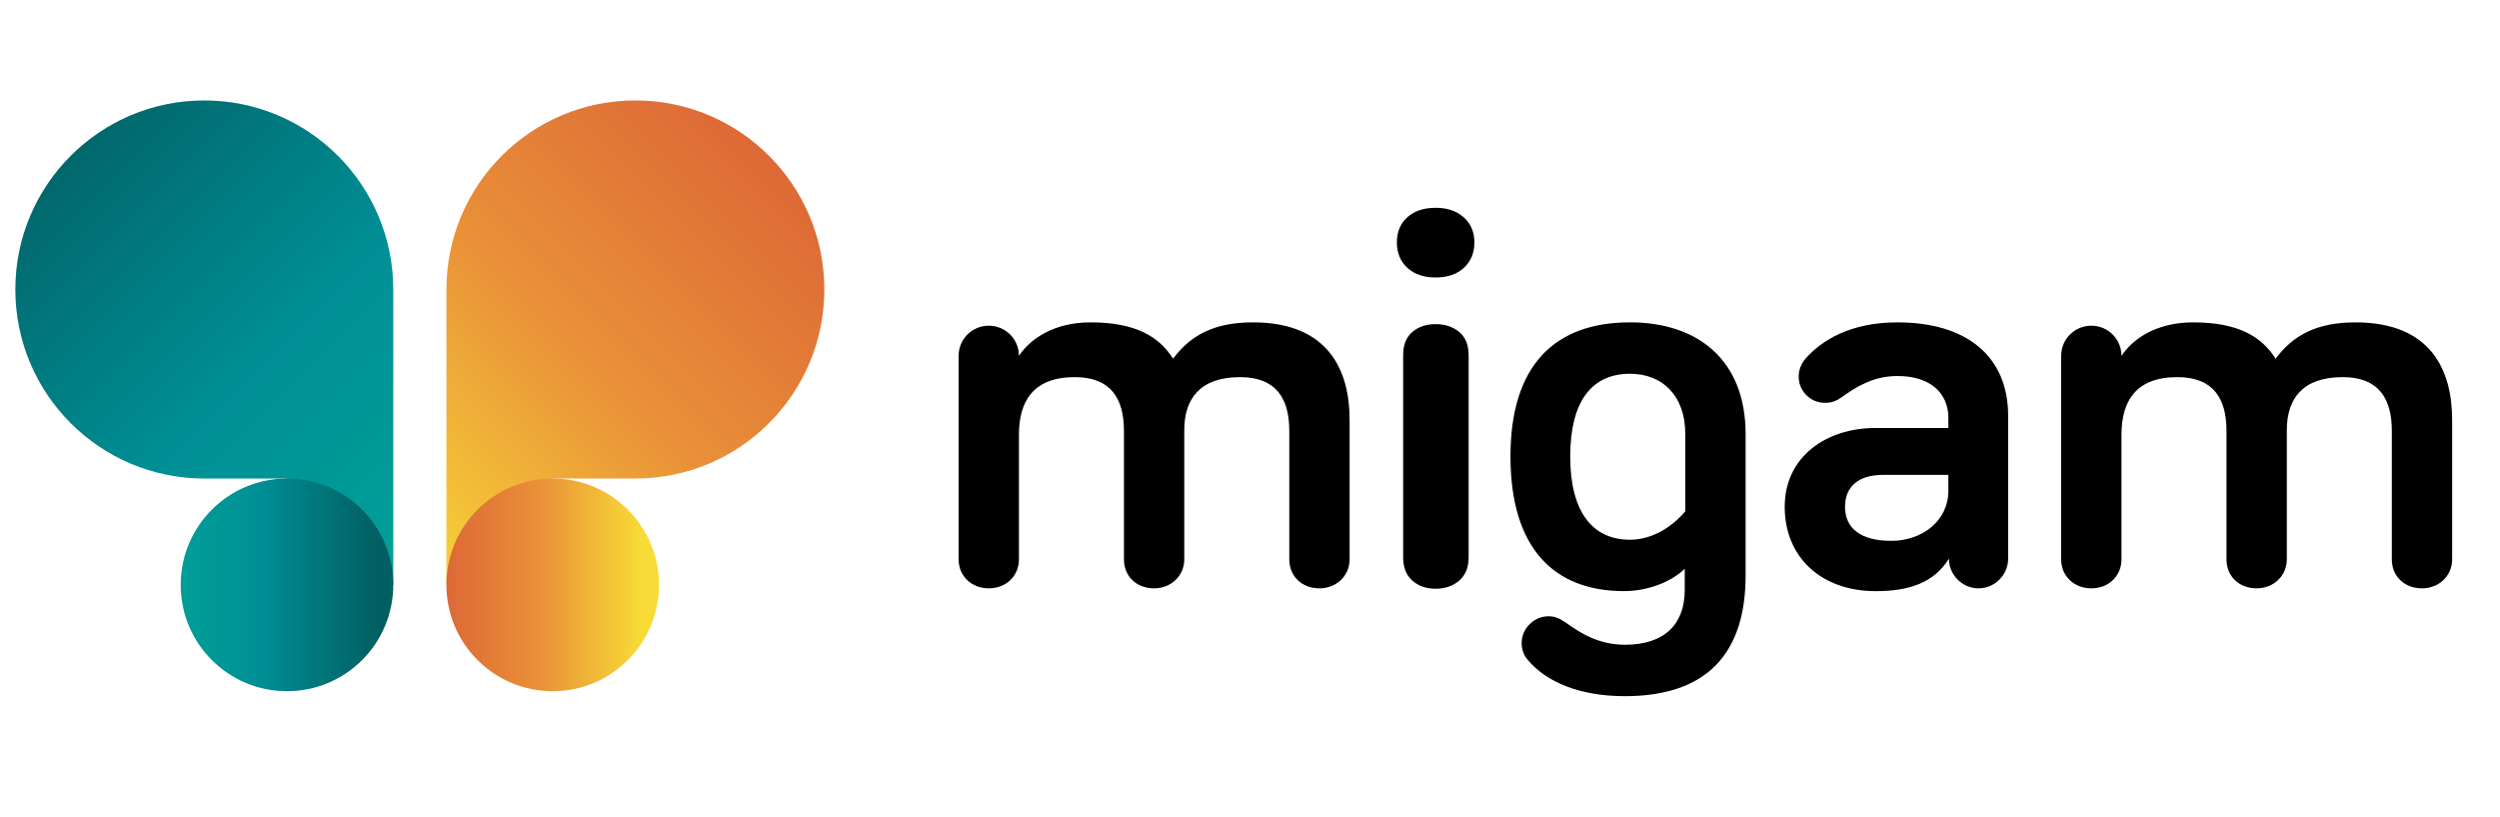
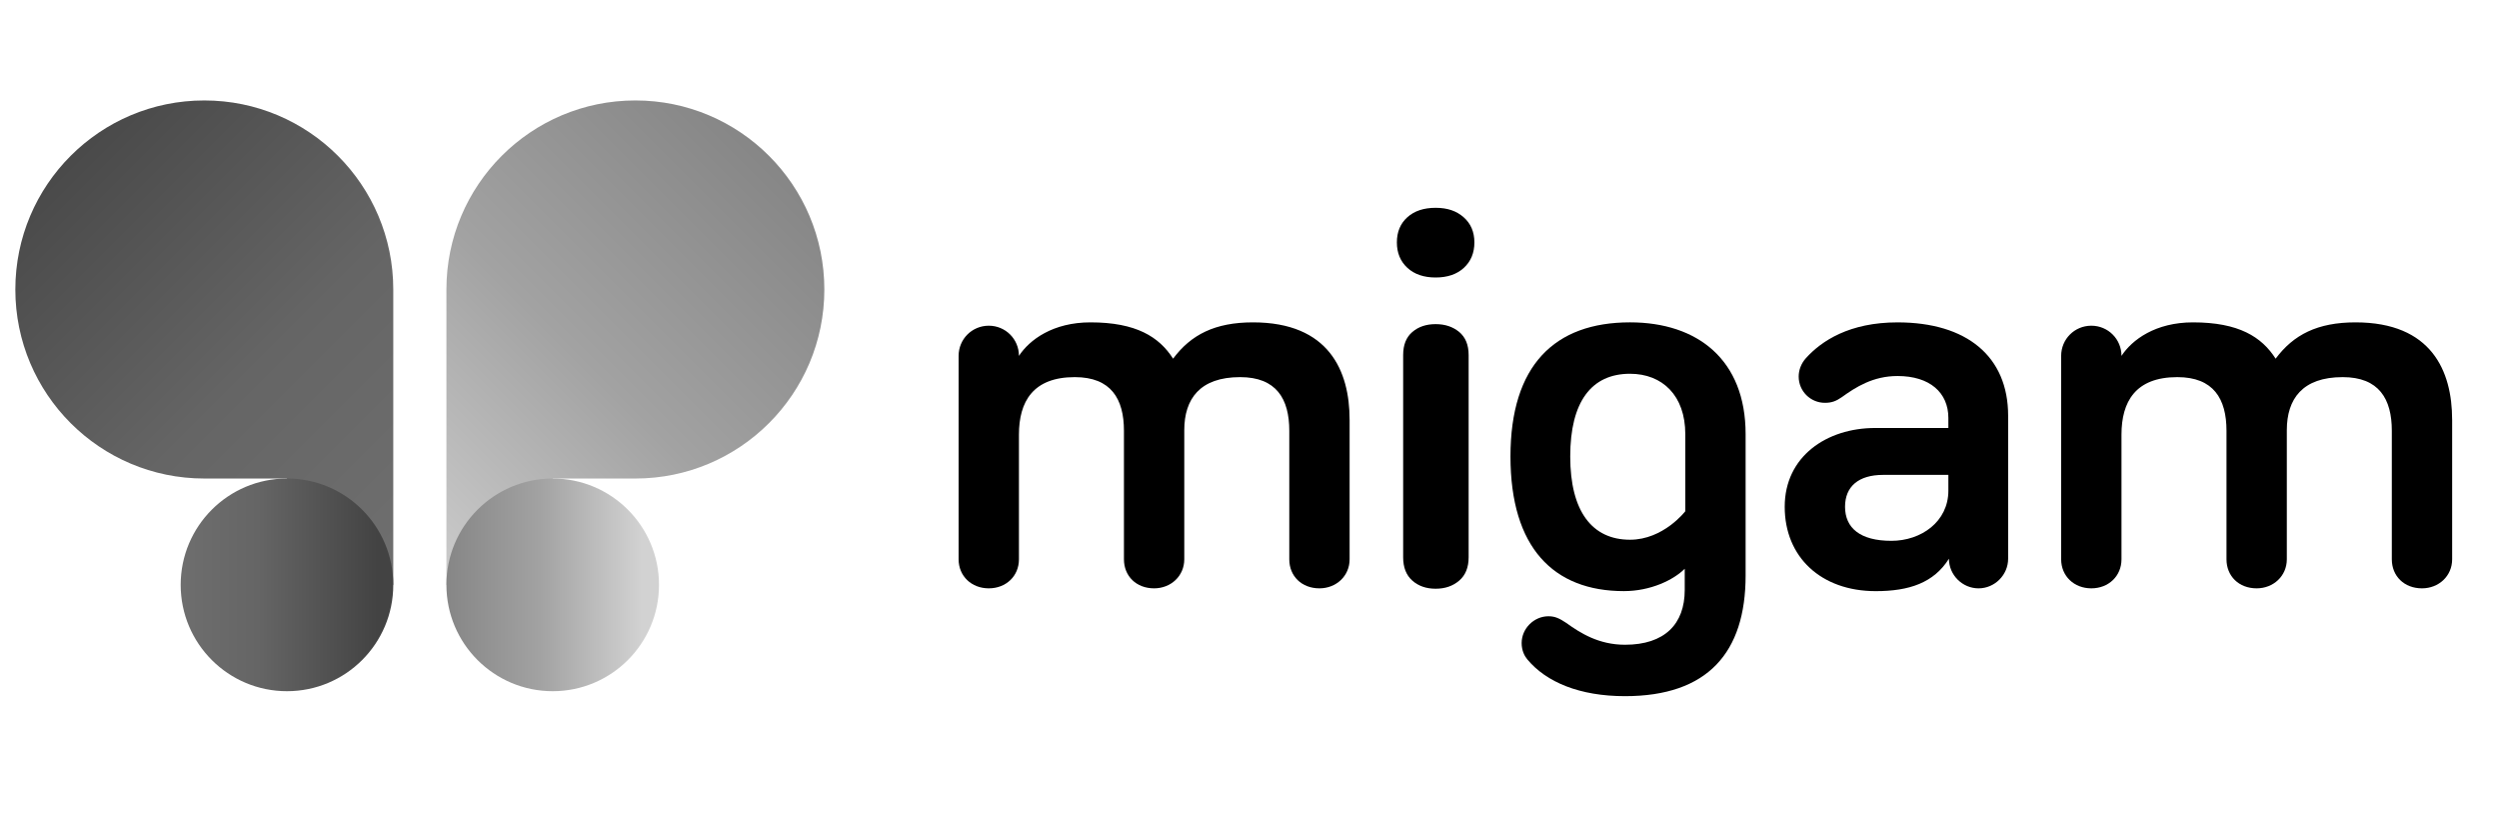
<svg xmlns="http://www.w3.org/2000/svg" viewBox="0 0 2316.31 756.95" role="img" aria-label="Migam">
  <defs>
-     <linearGradient id="mg-teal" gradientUnits="userSpaceOnUse" x1="-7.65" y1="13.27" x2="141.11" y2="162.03">
-       <stop offset="0" stop-color="#015f62" />
-       <stop offset="0.56" stop-color="#008f96" />
-       <stop offset="1" stop-color="#00a299" />
+     <linearGradient id="mg-h-grayscale-teal" gradientUnits="userSpaceOnUse" x1="-7.65" y1="13.27" x2="141.11" y2="162.03">
+       <stop offset="0" stop-color="#434343" />
+       <stop offset="0.56" stop-color="#656565" />
+       <stop offset="1" stop-color="#707070" />
    </linearGradient>
-     <linearGradient id="mg-teal-dot" gradientUnits="userSpaceOnUse" x1="50.59" y1="162.55" x2="122.63" y2="162.55">
-       <stop offset="0" stop-color="#00a299" />
-       <stop offset="0.44" stop-color="#008f96" />
-       <stop offset="1" stop-color="#015f62" />
+     <linearGradient id="mg-h-grayscale-teal-dot" gradientUnits="userSpaceOnUse" x1="50.59" y1="162.55" x2="122.63" y2="162.55">
+       <stop offset="0" stop-color="#707070" />
+       <stop offset="0.44" stop-color="#656565" />
+       <stop offset="1" stop-color="#434343" />
    </linearGradient>
-     <linearGradient id="mg-amber" gradientUnits="userSpaceOnUse" x1="273" y1="12.66" x2="124.64" y2="161.03">
-       <stop offset="0" stop-color="#db6136" />
-       <stop offset="0.52" stop-color="#e99138" />
-       <stop offset="1" stop-color="#f8db36" />
+     <linearGradient id="mg-h-grayscale-amber" gradientUnits="userSpaceOnUse" x1="273" y1="12.66" x2="124.64" y2="161.03">
+       <stop offset="0" stop-color="#818181" />
+       <stop offset="0.52" stop-color="#a2a2a2" />
+       <stop offset="1" stop-color="#d2d2d2" />
    </linearGradient>
-     <linearGradient id="mg-amber-dot" gradientUnits="userSpaceOnUse" x1="140.18" y1="162.55" x2="212.22" y2="162.55">
-       <stop offset="0" stop-color="#db6136" />
-       <stop offset="0.52" stop-color="#e99138" />
-       <stop offset="1" stop-color="#f8db36" />
+     <linearGradient id="mg-h-grayscale-amber-dot" gradientUnits="userSpaceOnUse" x1="140.18" y1="162.55" x2="212.22" y2="162.55">
+       <stop offset="0" stop-color="#818181" />
+       <stop offset="0.52" stop-color="#a2a2a2" />
+       <stop offset="1" stop-color="#d2d2d2" />
    </linearGradient>
  </defs>
  <g transform="translate(14.22 93.07) scale(2.7367)">
-     <path fill="url(#mg-teal)" d="M64 0a64 64 0 0 1 64 64v100H92v-36H64A64 64 0 0 1 64 0Z" />
-     <circle fill="url(#mg-teal-dot)" cx="92" cy="164" r="36" />
-     <path fill="url(#mg-amber)" d="M210 0a64 64 0 0 1 0 128H182v36h-36V64A64 64 0 0 1 210 0Z" />
-     <circle fill="url(#mg-amber-dot)" cx="182" cy="164" r="36" />
+     <path fill="url(#mg-h-grayscale-teal)" d="M64 0a64 64 0 0 1 64 64v100H92v-36H64A64 64 0 0 1 64 0Z" />
+     <circle fill="url(#mg-h-grayscale-teal-dot)" cx="92" cy="164" r="36" />
+     <path fill="url(#mg-h-grayscale-amber)" d="M210 0a64 64 0 0 1 0 128H182v36h-36V64A64 64 0 0 1 210 0Z" />
+     <circle fill="url(#mg-h-grayscale-amber-dot)" cx="182" cy="164" r="36" />
  </g>
-   <g>
-     <g>
-       <path d="M1330.68,545.47c-8.74,0-15.94-2.51-21.6-7.52-5.66-5.02-8.5-12.22-8.5-21.6v-187.39c0-9.39,2.83-16.51,8.5-21.36,5.66-4.85,12.86-7.28,21.6-7.28s16.02,2.43,21.85,7.28c5.83,4.85,8.74,11.97,8.74,21.36v187.39c0,9.39-2.91,16.59-8.74,21.6-5.83,5.02-13.11,7.52-21.85,7.52Z" />
-       <path d="M1330.68,257.11c-11,0-19.74-2.99-26.21-8.98-6.47-5.99-9.71-13.84-9.71-23.54s3.24-17.48,9.71-23.3c6.47-5.83,15.21-8.74,26.21-8.74s19.34,2.91,25.97,8.74c6.63,5.83,9.95,13.59,9.95,23.3s-3.24,17.56-9.71,23.54c-6.47,5.99-15.21,8.98-26.21,8.98Z" />
-     </g>
+   <g fill="#000000">
+     <path d="M1330.68,545.47c-8.74,0-15.94-2.51-21.6-7.52-5.66-5.02-8.5-12.22-8.5-21.6v-187.39c0-9.39,2.83-16.51,8.5-21.36,5.66-4.85,12.86-7.28,21.6-7.28s16.02,2.43,21.85,7.28c5.83,4.85,8.74,11.97,8.74,21.36v187.39c0,9.39-2.91,16.59-8.74,21.6-5.83,5.02-13.11,7.52-21.85,7.52Z" />
+     <path d="M1330.68,257.11c-11,0-19.74-2.99-26.21-8.98-6.47-5.99-9.71-13.84-9.71-23.54s3.24-17.48,9.71-23.3c6.47-5.83,15.21-8.74,26.21-8.74s19.34,2.91,25.97,8.74c6.63,5.83,9.95,13.59,9.95,23.3s-3.24,17.56-9.71,23.54c-6.47,5.99-15.21,8.98-26.21,8.98Z" />
    <path d="M1250.95,388.76v129.43c0,15.53-12.43,26.92-27.96,26.92-16.57,0-27.96-11.39-27.96-26.92v-119.07c0-29.51-11.91-49.7-45.56-49.7-37.28,0-51.77,20.19-51.77,49.18v119.59c0,15.53-12.43,26.92-27.96,26.92-16.57,0-27.96-11.39-27.96-26.92v-119.07c0-29.51-11.91-49.7-45.56-49.7-38.83,0-51.77,22.78-51.77,53.32v115.45c0,15.53-11.91,26.92-27.96,26.92s-27.96-11.39-27.96-26.92v-188.45c0-15.53,12.43-27.96,27.96-27.96s27.96,12.43,27.96,27.96c9.84-15.01,31.58-31.06,66.27-31.06,42.45,0,63.68,13.46,76.62,33.65,16.57-22.26,38.83-33.65,74.03-33.65,70.41,0,89.56,45.04,89.56,90.08Z" />
    <path d="M1400.05,422.92c0-84.39,40.9-124.25,110.79-124.25,62.64,0,107.16,34.69,107.16,103.54v130.98c0,71.44-35.2,111.82-111.82,111.82-41.93,0-73-12.94-90.6-34.17-2.59-3.11-5.18-8.28-5.18-15.01,0-13.46,11.39-24.85,24.85-24.85,6.21,0,10.35,2.07,16.57,6.21,12.94,9.32,30.03,20.19,54.36,20.19,36.76,0,55.39-19.16,55.39-50.74v-19.67c-10.35,10.35-31.58,20.71-56.43,20.71-65.23,0-105.09-40.38-105.09-124.77ZM1562.09,402.22c0-35.72-21.23-55.91-51.25-55.91-35.72,0-55.4,25.89-55.4,76.62s20.19,77.14,55.4,77.14c31.06,0,51.25-26.4,51.25-26.4v-71.44Z" />
    <path d="M1707.05,368.05c-5.18,3.62-9.32,5.18-15.53,5.18-13.46,0-24.33-10.87-24.33-24.33,0-5.69,2.07-11.91,6.73-17.08,14.5-16.05,40.38-33.13,84.9-33.13,64.2,0,102.51,31.58,102.51,86.46v132.53c0,15.01-12.43,27.44-27.44,27.44s-27.44-12.43-27.44-27.44c-13.98,22.26-36.76,30.03-67.82,30.03-50.74,0-84.39-31.58-84.39-78.17s38.83-73,83.87-73h67.82v-9.32c0-23.3-17.08-38.83-47.11-38.83-22.78,0-38.83,10.35-51.77,19.67ZM1805.93,454.5v-14.5h-60.57c-22.78,0-35.2,10.87-35.2,29.51,0,19.67,13.98,31.58,42.97,31.58,27.44,0,52.81-17.6,52.81-46.59Z" />
    <path d="M2272.89,388.76v129.43c0,15.53-12.43,26.92-27.96,26.92-16.57,0-27.96-11.39-27.96-26.92v-119.07c0-29.51-11.91-49.7-45.56-49.7-37.28,0-51.77,20.19-51.77,49.18v119.59c0,15.53-12.43,26.92-27.96,26.92-16.57,0-27.96-11.39-27.96-26.92v-119.07c0-29.51-11.91-49.7-45.56-49.7-38.83,0-51.77,22.78-51.77,53.32v115.45c0,15.53-11.91,26.92-27.96,26.92s-27.96-11.39-27.96-26.92v-188.45c0-15.53,12.43-27.96,27.96-27.96s27.96,12.43,27.96,27.96c9.84-15.01,31.58-31.06,66.27-31.06,42.45,0,63.68,13.46,76.62,33.65,16.57-22.26,38.83-33.65,74.03-33.65,70.41,0,89.56,45.04,89.56,90.08Z" />
  </g>
</svg>
